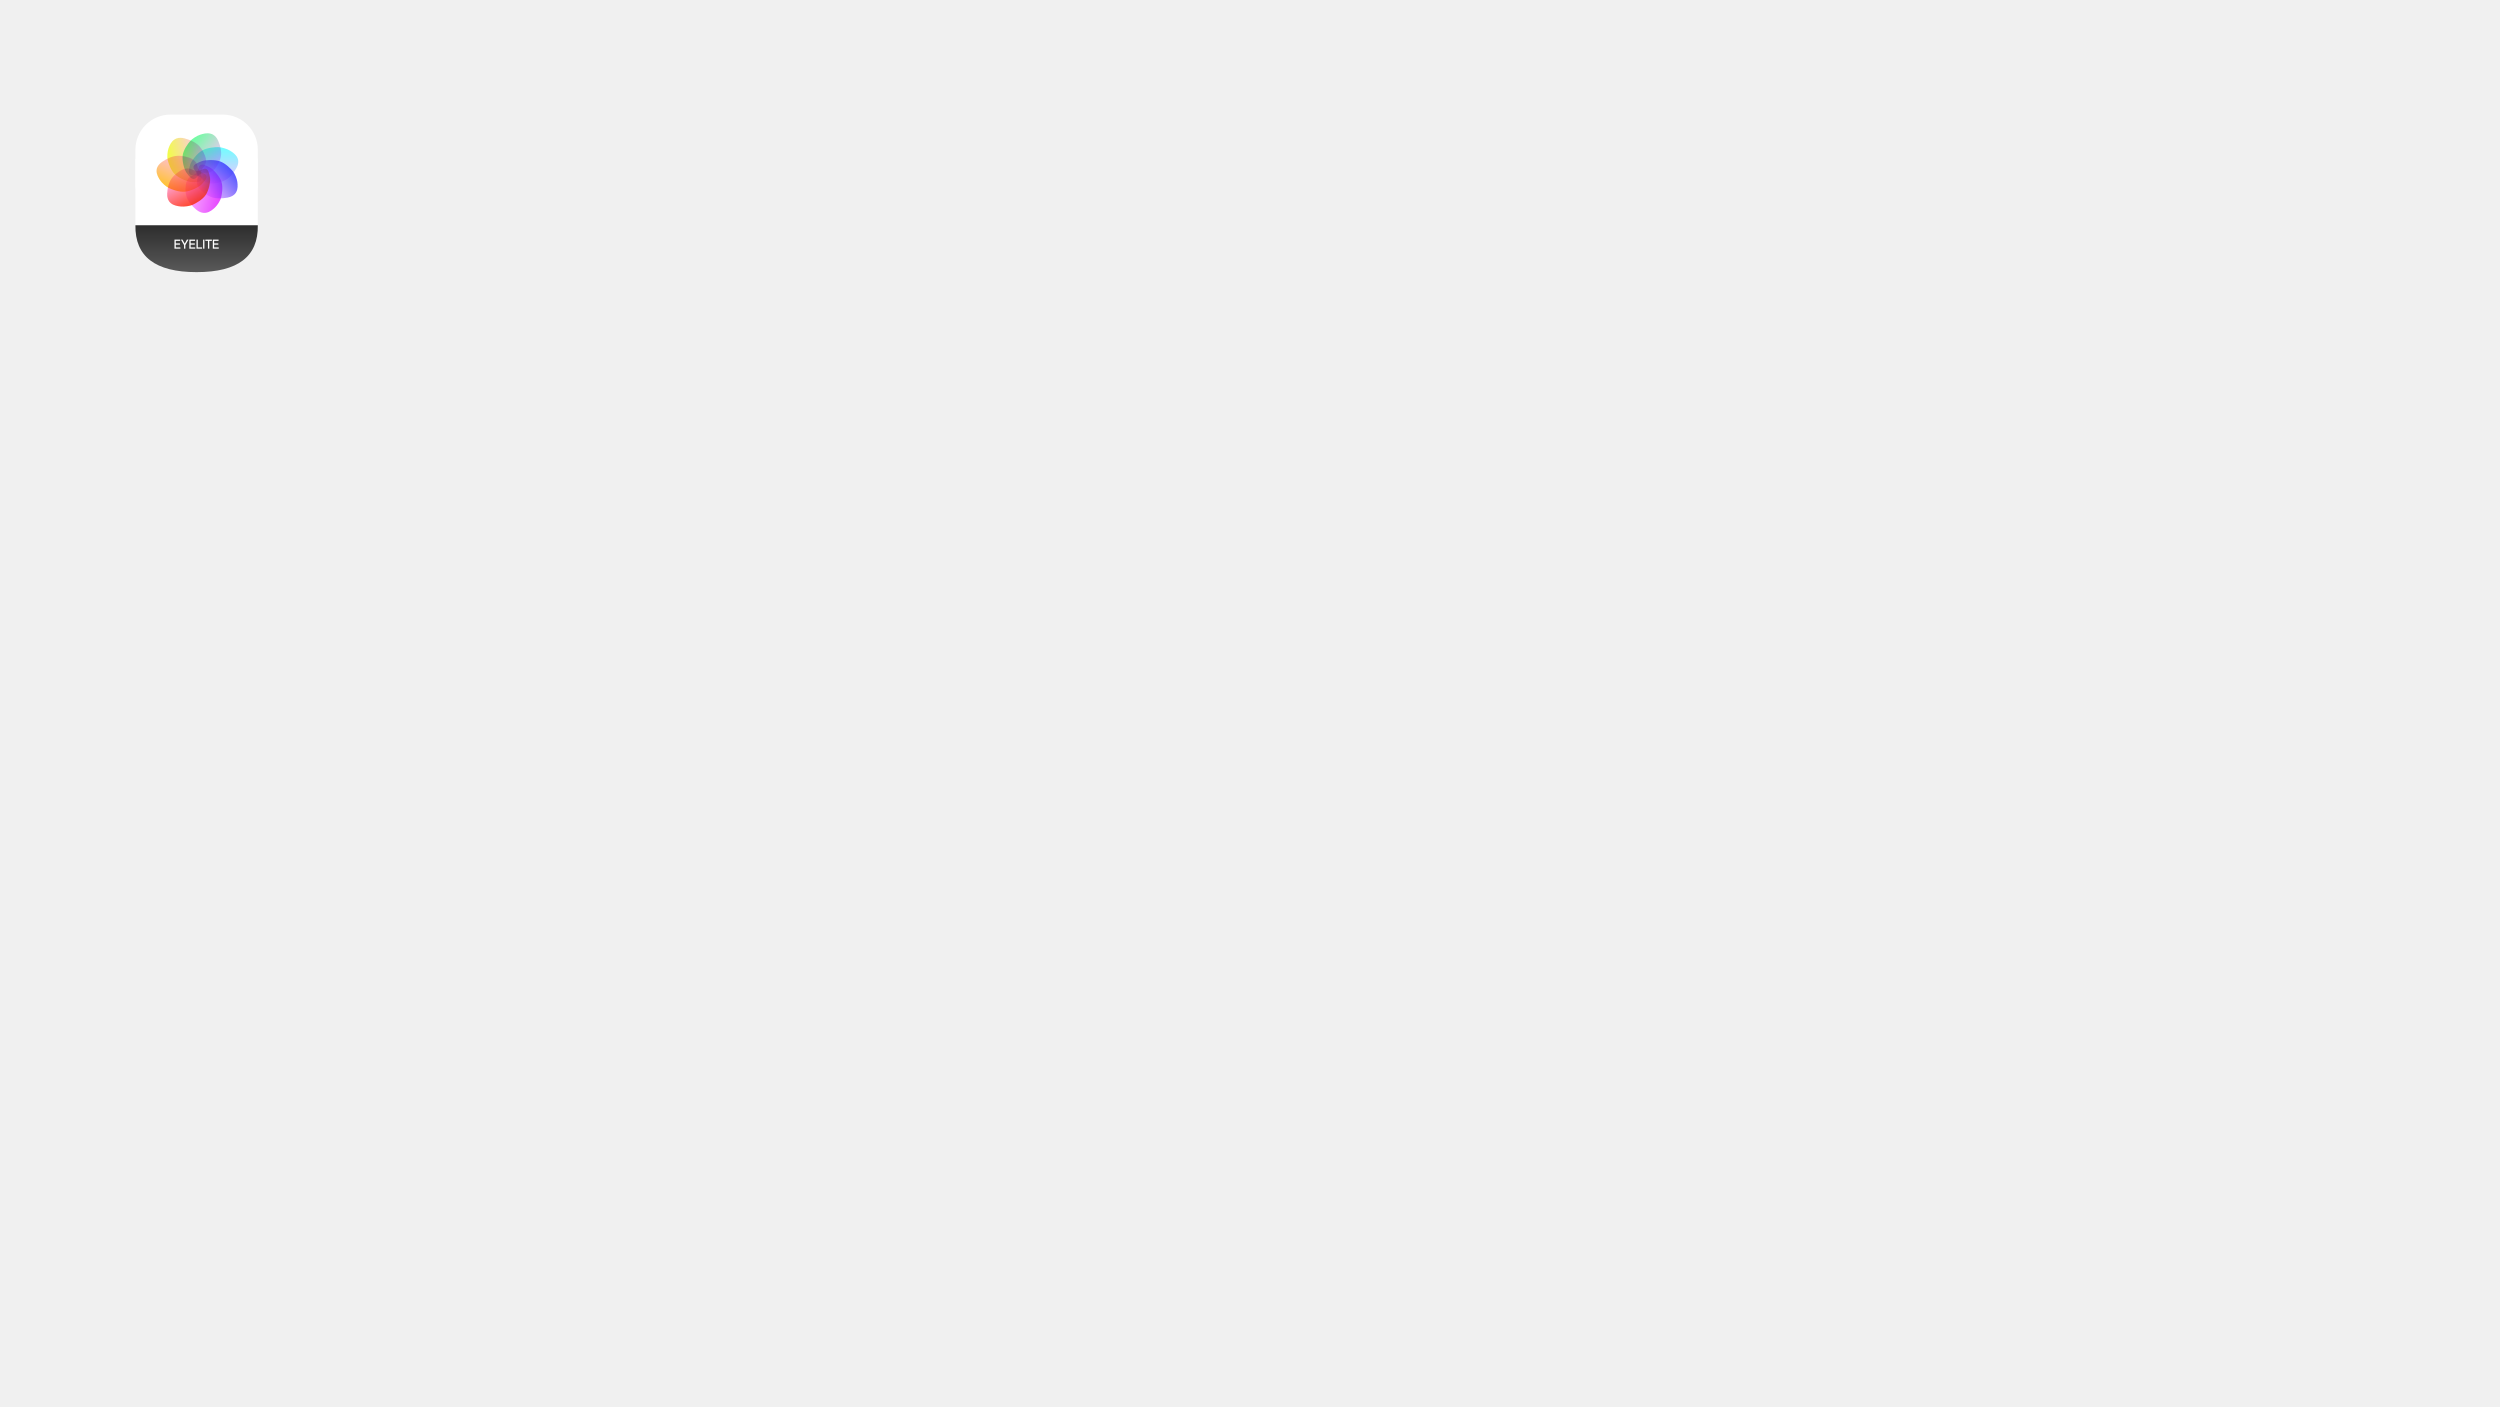
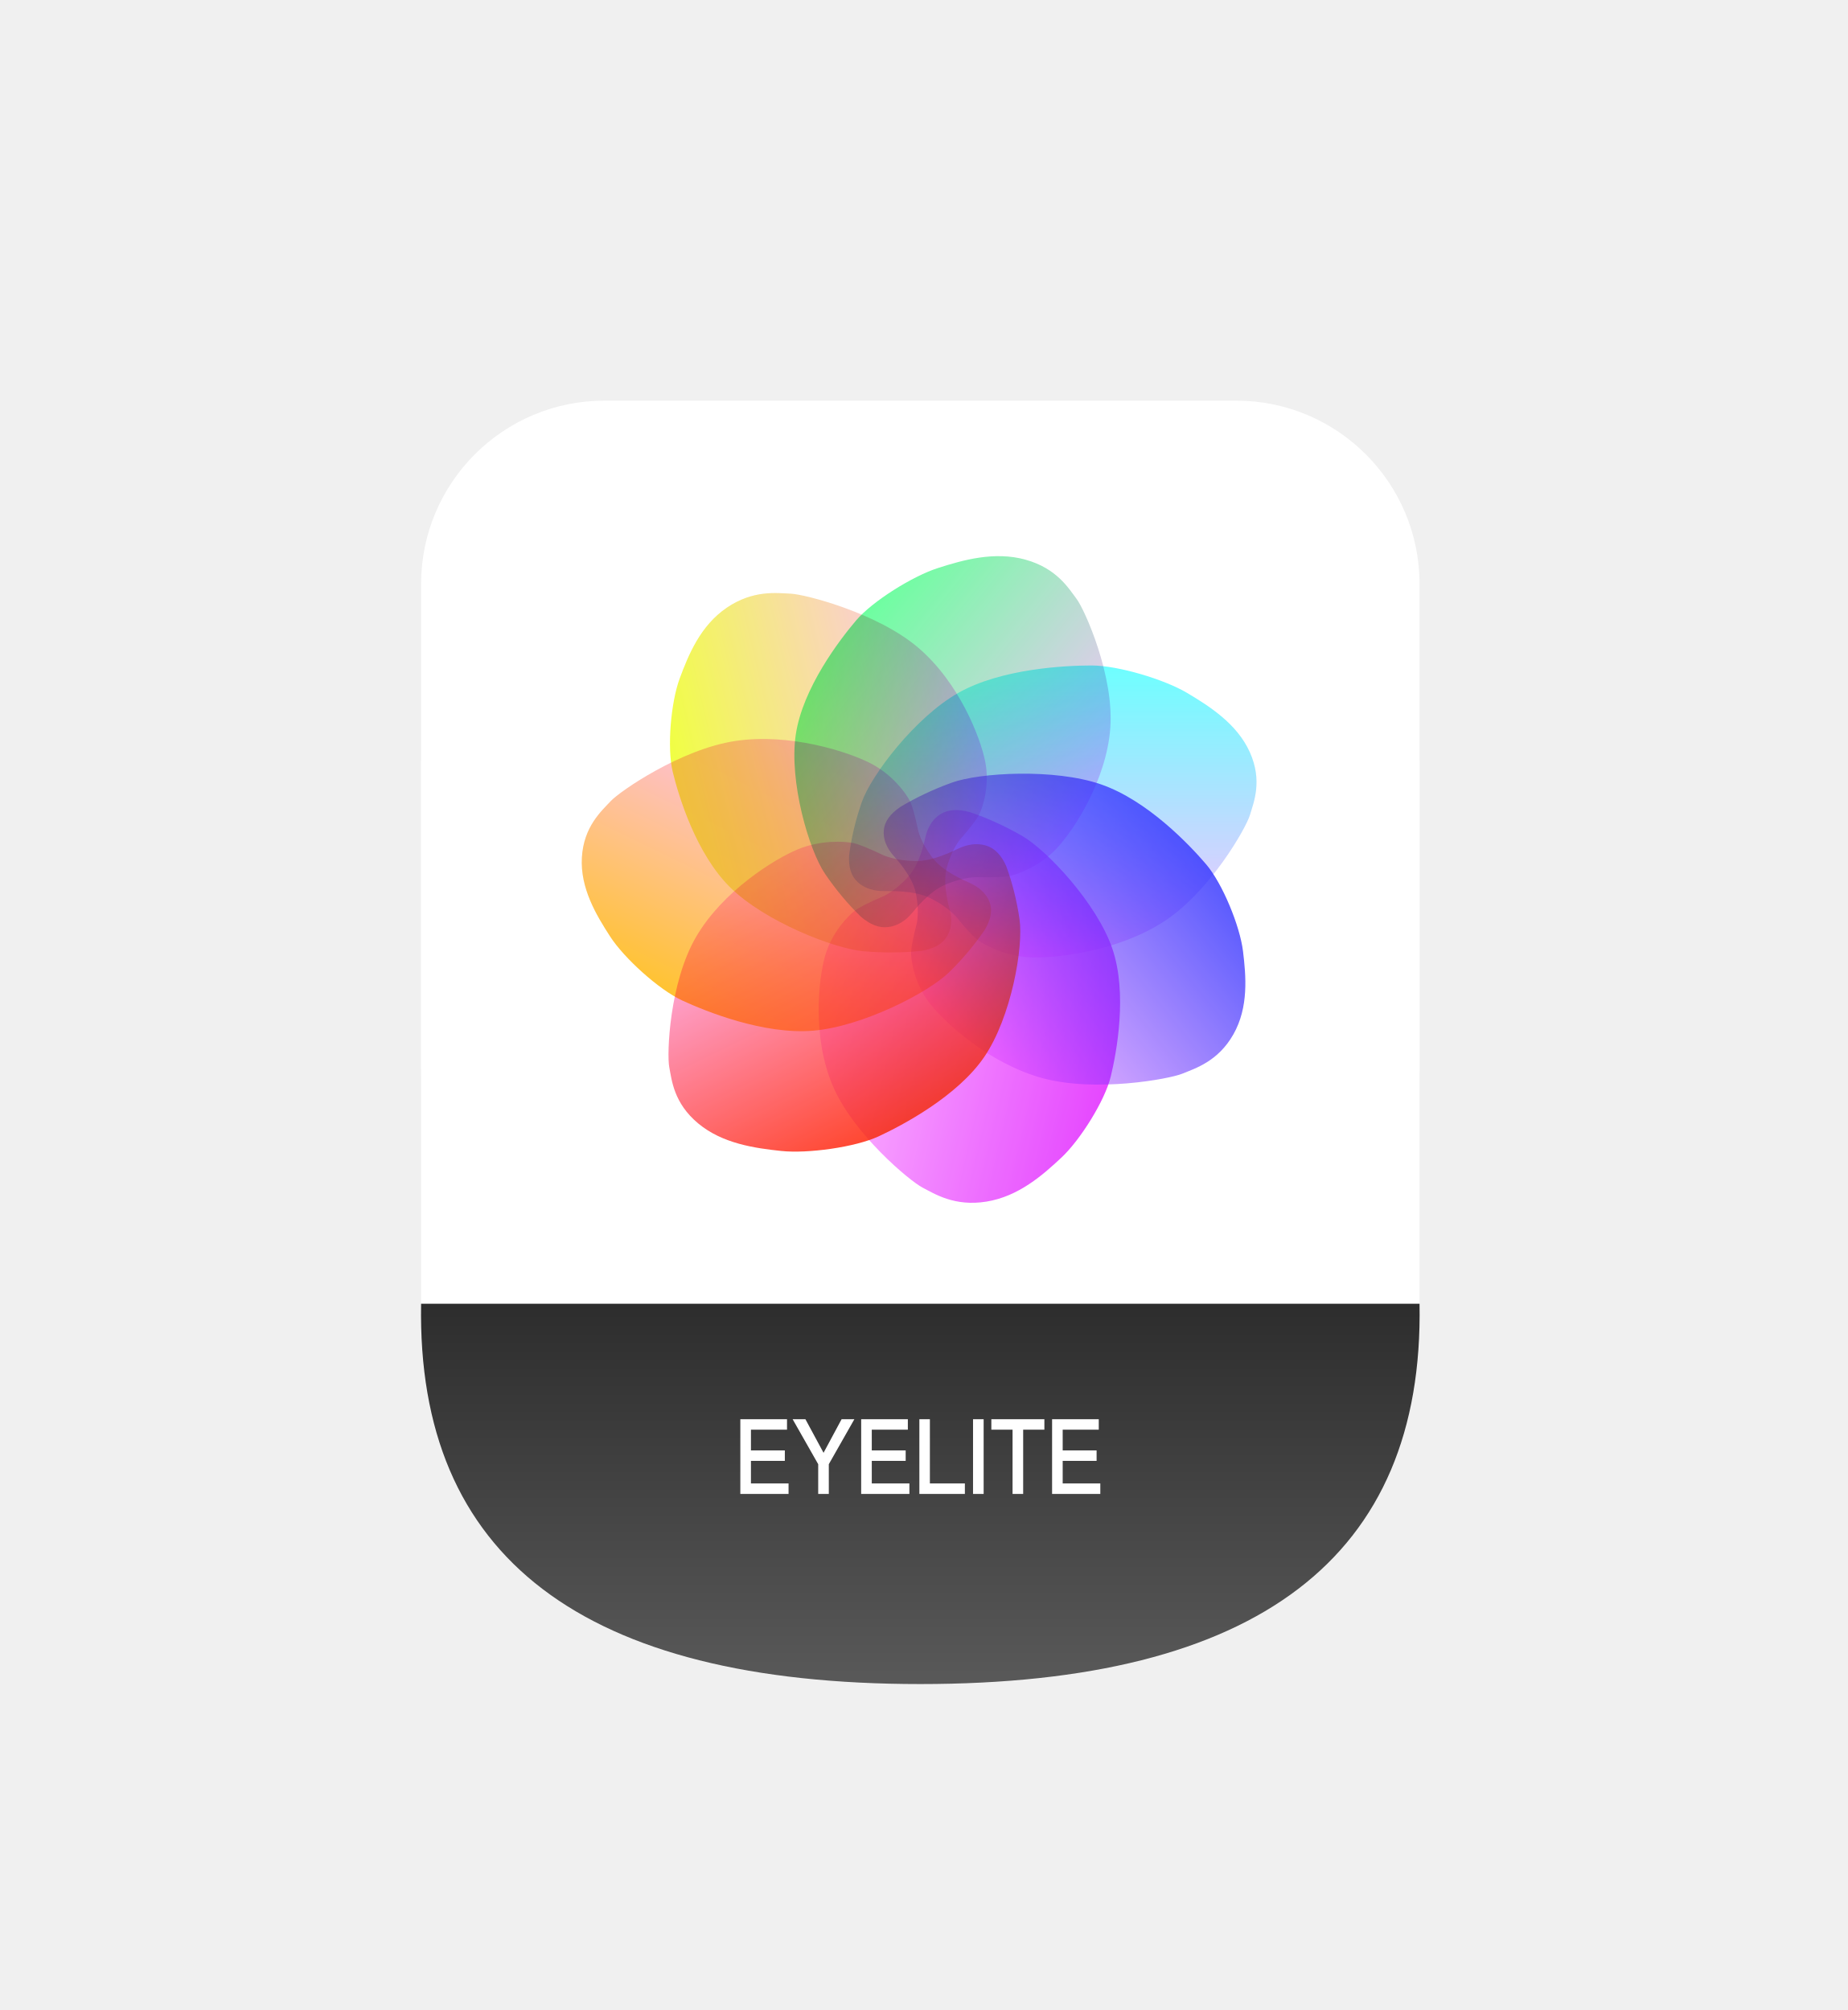
- <svg xmlns="http://www.w3.org/2000/svg" width="1920px" height="1080px" viewBox="0 0 1920 1080" version="1.1">
+ <svg xmlns="http://www.w3.org/2000/svg" width="272px" height="296px" viewBox="0 0 272 296" version="1.1">
  <defs>
    <linearGradient x1="50%" y1="-2.48949813e-15%" x2="50%" y2="100%" id="linearGradient-1">
      <stop stop-color="#595959" offset="0%" />
      <stop stop-color="#2D2D2D" offset="100%" />
    </linearGradient>
    <linearGradient x1="50%" y1="0%" x2="50%" y2="100%" id="linearGradient-2">
      <stop stop-color="#3133FE" offset="0%" />
      <stop stop-color="#FEAFFF" offset="100%" />
    </linearGradient>
    <linearGradient x1="50%" y1="0%" x2="50%" y2="100%" id="linearGradient-3">
      <stop stop-color="#DF1BFF" offset="0%" />
      <stop stop-color="#FEAFFF" offset="100%" />
    </linearGradient>
    <linearGradient x1="50%" y1="0%" x2="50%" y2="100%" id="linearGradient-4">
      <stop stop-color="#FF1C00" offset="0%" />
      <stop stop-color="#FEAFFF" offset="100%" />
    </linearGradient>
    <linearGradient x1="50%" y1="0%" x2="50%" y2="100%" id="linearGradient-5">
      <stop stop-color="#FFB500" offset="0%" />
      <stop stop-color="#FEAFFF" offset="100%" />
    </linearGradient>
    <linearGradient x1="50%" y1="0%" x2="50%" y2="100%" id="linearGradient-6">
      <stop stop-color="#EDFF15" offset="0%" />
      <stop stop-color="#FEAFFF" offset="100%" />
    </linearGradient>
    <linearGradient x1="50%" y1="0%" x2="50%" y2="100%" id="linearGradient-7">
      <stop stop-color="#4AFF89" offset="0%" />
      <stop stop-color="#FEAFFF" offset="100%" />
    </linearGradient>
    <linearGradient x1="50%" y1="0%" x2="50%" y2="100%" id="linearGradient-8">
      <stop stop-color="#4AFFFF" offset="0%" />
      <stop stop-color="#FEAFFF" offset="100%" />
    </linearGradient>
  </defs>
  <g id="A4" stroke="none" stroke-width="1" fill="none" fill-rule="evenodd">
-     <g id="编组" transform="translate(104, 88)">
-       <rect id="矩形" fill="#FFFFFF" x="0" y="34" width="94" height="51" />
-       <rect id="矩形" fill="#FFFFFF" x="0" y="0" width="94" height="80" rx="27" />
-       <path d="M47,85 C78.754,85 94.418,97 93.992,121 L0.008,121 C-0.418,97 15.246,85 47,85 Z" id="三角形" fill="url(#linearGradient-1)" transform="translate(47, 103) scale(1, -1) translate(-47, -103) " />
-       <path d="M30,96 L34.409,96 L34.409,96.98 L31.002,96.98 L31.002,98.922 L34.204,98.922 L34.204,99.902 L31.002,99.902 L31.002,102.02 L34.555,102.02 L34.555,103 L30,103 L30,96 Z M34.94,96 L36.148,96 L37.86,99.147 L39.564,96 L40.771,96 L38.357,100.216 L38.357,103 L37.355,103 L37.355,100.216 L34.94,96 Z M41.413,96 L45.823,96 L45.823,96.98 L42.415,96.98 L42.415,98.922 L45.617,98.922 L45.617,99.902 L42.415,99.902 L42.415,102.02 L45.968,102.02 L45.968,103 L41.413,103 L41.413,96 Z M46.91,96 L47.903,96 L47.903,102.02 L51.208,102.02 L51.208,103 L46.91,103 L46.91,96 Z M51.979,96 L52.981,96 L52.981,103 L51.979,103 L51.979,96 Z M53.708,96 L58.717,96 L58.717,96.98 L56.714,96.98 L56.714,103 L55.712,103 L55.712,96.98 L53.708,96.98 L53.708,96 Z M59.445,96 L63.854,96 L63.854,96.98 L60.447,96.98 L60.447,98.922 L63.649,98.922 L63.649,99.902 L60.447,99.902 L60.447,102.02 L64,102.02 L64,103 L59.445,103 L59.445,96 Z" id="EYELITE" fill="#FFFFFF" fill-rule="nonzero" />
+     <g id="编组" transform="translate(61, 59)">
+       <rect id="矩形" fill="#FFFFFF" x="1" y="53" width="147" height="80" />
+       <rect id="矩形" fill="#FFFFFF" x="1" y="0" width="147" height="125" rx="27" />
+       <path d="M74.5,133 C124.167,133 148.667,151.667 148,189 L1,189 C0.333,151.667 24.833,133 74.5,133 Z" id="三角形" fill="url(#linearGradient-1)" transform="translate(74.5, 161) scale(1, -1) translate(-74.5, -161) " />
+       <path d="M48,150 L54.874,150 L54.874,151.541 L49.562,151.541 L49.562,154.591 L54.553,154.591 L54.553,156.132 L49.562,156.132 L49.562,159.459 L55.1,159.459 L55.1,161 L48,161 L48,150 Z M55.701,150 L57.583,150 L60.252,154.945 L62.908,150 L64.79,150 L61.026,156.625 L61.026,161 L59.465,161 L59.465,156.625 L55.701,150 Z M65.791,150 L72.665,150 L72.665,151.541 L67.353,151.541 L67.353,154.591 L72.344,154.591 L72.344,156.132 L67.353,156.132 L67.353,159.459 L72.892,159.459 L72.892,161 L65.791,161 L65.791,150 Z M74.36,150 L75.908,150 L75.908,159.459 L81.06,159.459 L81.06,161 L74.36,161 L74.36,150 Z M82.261,150 L83.823,150 L83.823,161 L82.261,161 L82.261,150 Z M84.957,150 L92.765,150 L92.765,151.541 L89.642,151.541 L89.642,161 L88.08,161 L88.08,151.541 L84.957,151.541 L84.957,150 Z M93.9,150 L100.773,150 L100.773,151.541 L95.461,151.541 L95.461,154.591 L100.453,154.591 L100.453,156.132 L95.461,156.132 L95.461,159.459 L101,159.459 L101,161 L93.9,161 L93.9,150 Z" id="EYELITE" fill="#FFFFFF" fill-rule="nonzero" />
    </g>
-     <g id="火烈鸟羽翼-彩" transform="translate(116, 96)" opacity="0.808">
-       <path d="M30.912,46.145 C30.822,47.318 31.069,48.182 31.654,48.738 C32.532,49.573 33.676,49.549 34.074,49.54 C34.472,49.532 36.663,49.385 38.09,50.108 C39.041,50.59 39.809,51.159 40.392,51.816 C41.327,53.067 41.991,53.839 42.382,54.132 C42.97,54.571 44.788,55.637 47.124,55.688 C49.46,55.739 55.047,54.919 59.237,51.92 C63.427,48.922 66.789,42.729 67.163,41.467 C67.538,40.205 68.377,38.13 67.29,35.393 C66.204,32.657 63.752,31.002 61.739,29.74 C59.727,28.478 55.576,27.211 53.188,27.261 C50.8,27.312 45.022,27.734 41.092,30.175 C37.163,32.616 33.065,38.322 32.165,40.951 C31.565,42.703 31.147,44.434 30.912,46.145 Z" id="路径-2" fill="url(#linearGradient-2)" style="mix-blend-mode: multiply;" transform="translate(49.36041, 41.47483) rotate(51) translate(-49.36041, -41.47483) " />
-       <path d="M22.563,53.253 C22.508,54.441 22.778,55.326 23.371,55.909 C24.261,56.784 25.389,56.795 25.781,56.798 C26.173,56.802 28.328,56.721 29.757,57.499 C30.709,58.017 31.482,58.619 32.077,59.303 C33.036,60.603 33.713,61.407 34.108,61.717 C34.701,62.181 36.524,63.319 38.829,63.443 C41.133,63.567 46.616,62.906 50.656,59.991 C54.697,57.076 57.825,50.892 58.157,49.622 C58.488,48.351 59.253,46.27 58.1,43.458 C56.947,40.646 54.48,38.89 52.459,37.547 C50.437,36.203 46.307,34.788 43.955,34.766 C41.602,34.743 35.92,34.994 32.119,37.352 C28.318,39.709 24.45,45.376 23.641,48.017 C23.102,49.778 22.743,51.523 22.563,53.253 Z" id="路径-2" fill="url(#linearGradient-3)" style="mix-blend-mode: multiply;" transform="translate(40.63457, 49.11065) rotate(103) translate(-40.63457, -49.11065) " />
-       <path d="M10.343,51.172 C10.295,52.322 10.58,53.181 11.197,53.75 C12.123,54.604 13.287,54.623 13.692,54.63 C14.097,54.637 16.324,54.575 17.805,55.34 C18.792,55.849 19.595,56.438 20.214,57.105 C21.214,58.371 21.92,59.155 22.33,59.458 C22.945,59.912 24.837,61.028 27.219,61.166 C29.6,61.304 35.259,60.709 39.413,57.919 C43.566,55.128 46.755,49.167 47.088,47.94 C47.421,46.713 48.197,44.705 46.986,41.973 C45.775,39.241 43.214,37.523 41.116,36.206 C39.018,34.889 34.742,33.486 32.312,33.446 C29.881,33.405 24.013,33.603 20.103,35.855 C16.193,38.107 12.237,43.563 11.42,46.113 C10.876,47.812 10.517,49.499 10.343,51.172 Z" id="路径-2" fill="url(#linearGradient-4)" style="mix-blend-mode: multiply;" transform="translate(28.98933, 47.31303) rotate(154) translate(-28.98933, -47.31303) " />
-       <path d="M4.457,42.031 C4.369,43.182 4.625,44.033 5.223,44.581 C6.12,45.405 7.284,45.385 7.689,45.378 C8.095,45.372 10.324,45.236 11.78,45.951 C12.75,46.428 13.534,46.99 14.13,47.637 C15.088,48.87 15.766,49.631 16.166,49.92 C16.766,50.354 18.621,51.408 20.999,51.467 C23.377,51.526 29.06,50.741 33.312,47.81 C37.564,44.88 40.958,38.809 41.333,37.57 C41.709,36.331 42.554,34.296 41.436,31.603 C40.317,28.91 37.815,27.276 35.76,26.028 C33.706,24.781 29.476,23.52 27.046,23.561 C24.615,23.601 18.736,23.995 14.747,26.379 C10.758,28.762 6.613,34.353 5.708,36.932 C5.105,38.651 4.688,40.351 4.457,42.031 Z" id="路径-2" fill="url(#linearGradient-5)" style="mix-blend-mode: multiply;" transform="translate(23.21681, 37.51478) rotate(206) translate(-23.21681, -37.51478) " />
-       <path d="M9.473,31.541 C9.397,32.73 9.65,33.611 10.233,34.182 C11.107,35.04 12.234,35.029 12.626,35.025 C13.018,35.021 15.176,34.899 16.59,35.649 C17.533,36.15 18.295,36.737 18.877,37.41 C19.813,38.691 20.475,39.483 20.864,39.785 C21.448,40.238 23.251,41.341 25.554,41.421 C27.856,41.5 33.352,40.735 37.447,37.741 C41.542,34.748 44.786,28.503 45.14,27.226 C45.495,25.95 46.299,23.854 45.197,21.063 C44.096,18.272 41.661,16.564 39.664,15.259 C37.667,13.953 33.563,12.618 31.21,12.64 C28.858,12.663 23.17,13.023 19.325,15.454 C15.48,17.884 11.506,23.627 10.649,26.284 C10.077,28.055 9.685,29.807 9.473,31.541 Z" id="路径-2" fill="url(#linearGradient-6)" style="mix-blend-mode: multiply;" transform="translate(27.60829, 27.03305) rotate(257) translate(-27.60829, -27.03305) " />
-       <path d="M20.627,27.647 C20.585,28.817 20.868,29.693 21.477,30.274 C22.391,31.146 23.535,31.17 23.933,31.179 C24.331,31.187 26.518,31.133 27.976,31.916 C28.949,32.439 29.74,33.041 30.351,33.723 C31.34,35.014 32.036,35.815 32.441,36.125 C33.047,36.589 34.911,37.732 37.251,37.882 C39.592,38.032 45.149,37.446 49.218,34.622 C53.286,31.798 56.392,25.742 56.714,24.494 C57.036,23.247 57.789,21.205 56.587,18.42 C55.385,15.635 52.862,13.876 50.795,12.528 C48.728,11.18 44.521,9.737 42.132,9.686 C39.744,9.636 33.98,9.815 30.148,12.093 C26.317,14.37 22.454,19.909 21.663,22.501 C21.136,24.229 20.79,25.945 20.627,27.647 Z" id="路径-2" fill="url(#linearGradient-7)" style="mix-blend-mode: multiply;" transform="translate(38.93347, 23.79146) rotate(309) translate(-38.93347, -23.79146) " />
-       <path d="M29.01,35.214 C28.942,36.372 29.216,37.232 29.833,37.795 C30.758,38.638 31.941,38.638 32.352,38.638 C32.763,38.638 35.025,38.539 36.516,39.284 C37.51,39.78 38.315,40.359 38.932,41.021 C39.926,42.278 40.629,43.055 41.04,43.353 C41.657,43.8 43.559,44.892 45.975,44.991 C48.392,45.09 54.15,44.395 58.417,41.517 C62.684,38.638 66.025,32.584 66.385,31.343 C66.745,30.102 67.567,28.067 66.385,25.338 C65.203,22.608 62.632,20.921 60.524,19.63 C58.417,18.34 54.098,17 51.63,17 C49.163,17 43.199,17.298 39.189,19.63 C35.179,21.963 31.067,27.521 30.193,30.102 C29.61,31.823 29.216,33.527 29.01,35.214 Z" id="路径-2" fill="url(#linearGradient-8)" style="mix-blend-mode: multiply;" />
+     <g id="火烈鸟羽翼-彩" transform="translate(79, 72)" opacity="0.808">
+       <path d="M48.631,71.998 C48.482,73.833 48.863,75.184 49.773,76.051 C51.139,77.351 52.927,77.307 53.549,77.291 C54.17,77.276 57.594,77.033 59.819,78.155 C61.302,78.903 62.497,79.789 63.403,80.813 C64.857,82.765 65.889,83.969 66.499,84.425 C67.414,85.109 70.247,86.765 73.896,86.831 C77.545,86.897 86.276,85.58 92.839,80.863 C99.402,76.147 104.691,66.438 105.283,64.461 C105.876,62.484 107.199,59.233 105.518,54.957 C103.837,50.682 100.017,48.109 96.881,46.146 C93.745,44.184 87.269,42.226 83.539,42.319 C79.808,42.412 70.781,43.108 64.628,46.951 C58.475,50.794 52.04,59.746 50.618,63.863 C49.67,66.608 49.008,69.32 48.631,71.998 Z" id="路径-2" fill="url(#linearGradient-2)" style="mix-blend-mode: multiply;" transform="translate(77.4696, 64.57445) rotate(51) translate(-77.4696, -64.57445) " />
+       <path d="M35.628,82.922 C35.546,84.785 35.969,86.175 36.895,87.091 C38.284,88.465 40.04,88.485 40.65,88.492 C41.261,88.499 44.619,88.378 46.846,89.601 C48.331,90.417 49.537,91.363 50.465,92.439 C51.963,94.481 53.02,95.744 53.636,96.231 C54.56,96.961 57.404,98.751 60.994,98.951 C64.584,99.152 73.123,98.131 79.409,93.568 C85.696,89.005 90.552,79.312 91.065,77.32 C91.578,75.329 92.764,72.066 90.96,67.651 C89.156,63.236 85.309,60.475 82.156,58.362 C79.003,56.248 72.567,54.018 68.902,53.976 C65.237,53.934 56.386,54.313 50.472,58.001 C44.557,61.689 38.547,70.57 37.294,74.711 C36.459,77.471 35.904,80.208 35.628,82.922 Z" id="路径-2" fill="url(#linearGradient-3)" style="mix-blend-mode: multiply;" transform="translate(63.7708, 76.4741) rotate(103) translate(-63.7708, -76.4741) " />
+       <path d="M16.286,79.596 C16.216,81.388 16.667,82.73 17.637,83.62 C19.091,84.956 20.917,84.992 21.551,85.004 C22.186,85.017 25.674,84.931 27.999,86.13 C29.549,86.93 30.81,87.852 31.783,88.896 C33.357,90.874 34.466,92.101 35.11,92.575 C36.077,93.286 39.047,95.035 42.78,95.263 C46.512,95.49 55.378,94.588 61.873,90.257 C68.369,85.926 73.336,76.645 73.852,74.733 C74.369,72.821 75.574,69.693 73.663,65.427 C71.752,61.161 67.732,58.468 64.438,56.404 C61.143,54.34 54.436,52.133 50.627,52.058 C46.818,51.982 37.622,52.263 31.507,55.755 C25.391,59.248 19.217,67.737 17.95,71.71 C17.105,74.358 16.55,76.987 16.286,79.596 Z" id="路径-2" fill="url(#linearGradient-4)" style="mix-blend-mode: multiply;" transform="translate(45.49161, 73.67134) rotate(154) translate(-45.49161, -73.67134) " />
+       <path d="M7.023,65.56 C6.88,67.357 7.276,68.682 8.211,69.535 C9.613,70.814 11.438,70.778 12.073,70.765 C12.707,70.753 16.202,70.53 18.48,71.639 C19.998,72.378 21.223,73.25 22.155,74.257 C23.649,76.175 24.709,77.359 25.335,77.808 C26.273,78.481 29.174,80.115 32.901,80.196 C36.627,80.276 45.536,79.024 52.213,74.434 C58.89,69.843 64.239,60.359 64.833,58.425 C65.428,56.491 66.761,53.313 65.022,49.119 C63.283,44.925 59.369,42.388 56.156,40.453 C52.943,38.517 46.32,36.572 42.511,36.647 C38.702,36.722 29.488,37.365 23.225,41.101 C16.962,44.838 10.439,53.577 9.009,57.603 C8.055,60.287 7.393,62.939 7.023,65.56 Z" id="路径-2" fill="url(#linearGradient-5)" style="mix-blend-mode: multiply;" transform="translate(36.43917, 58.42202) rotate(206) translate(-36.43917, -58.42202) " />
+       <path d="M15.067,49.221 C14.945,51.087 15.338,52.467 16.244,53.363 C17.603,54.706 19.359,54.686 19.97,54.679 C20.581,54.672 23.942,54.474 26.143,55.647 C27.61,56.429 28.796,57.348 29.701,58.403 C31.155,60.411 32.185,61.651 32.79,62.123 C33.699,62.832 36.504,64.558 40.091,64.677 C43.678,64.796 52.241,63.58 58.628,58.873 C65.015,54.166 70.084,44.36 70.64,42.356 C71.197,40.352 72.454,37.061 70.746,32.686 C69.037,28.311 65.25,25.637 62.142,23.595 C59.034,21.553 52.644,19.469 48.98,19.51 C45.315,19.552 36.453,20.132 30.457,23.956 C24.461,27.78 18.256,36.8 16.913,40.97 C16.018,43.75 15.402,46.501 15.067,49.221 Z" id="路径-2" fill="url(#linearGradient-6)" style="mix-blend-mode: multiply;" transform="translate(43.32767, 42.09726) rotate(257) translate(-43.32767, -42.09726) " />
+       <path d="M32.534,42.963 C32.475,44.793 32.923,46.165 33.878,47.078 C35.31,48.449 37.097,48.493 37.719,48.509 C38.341,48.524 41.757,48.452 44.039,49.687 C45.561,50.51 46.802,51.457 47.76,52.527 C49.312,54.554 50.404,55.811 51.038,56.298 C51.988,57.028 54.906,58.828 58.563,59.076 C62.219,59.325 70.897,58.442 77.235,54.048 C83.573,49.653 88.388,40.197 88.883,38.247 C89.379,36.297 90.543,33.108 88.649,28.743 C86.754,24.379 82.803,21.611 79.566,19.49 C76.329,17.368 69.748,15.085 66.018,14.991 C62.287,14.898 53.283,15.145 47.313,18.685 C41.342,22.225 35.342,30.867 34.121,34.918 C33.308,37.619 32.778,40.3 32.534,42.963 Z" id="路径-2" fill="url(#linearGradient-7)" style="mix-blend-mode: multiply;" transform="translate(61.11089, 37.04554) rotate(309) translate(-61.11089, -37.04554) " />
+       <path d="M46.016,53.972 C45.908,55.75 46.341,57.071 47.315,57.935 C48.776,59.23 50.643,59.23 51.292,59.23 C51.942,59.23 55.513,59.078 57.867,60.221 C59.437,60.983 60.709,61.873 61.683,62.889 C63.252,64.82 64.361,66.014 65.011,66.471 C65.985,67.157 68.988,68.834 72.803,68.986 C76.618,69.139 85.71,68.072 92.447,63.651 C99.185,59.23 104.461,49.932 105.029,48.027 C105.597,46.121 106.896,42.996 105.029,38.804 C103.162,34.612 99.103,32.021 95.775,30.039 C92.447,28.058 85.629,26 81.732,26 C77.836,26 68.42,26.457 62.088,30.039 C55.757,33.622 49.263,42.158 47.883,46.121 C46.963,48.763 46.341,51.38 46.016,53.972 Z" id="路径-2" fill="url(#linearGradient-8)" style="mix-blend-mode: multiply;" />
    </g>
  </g>
</svg>
